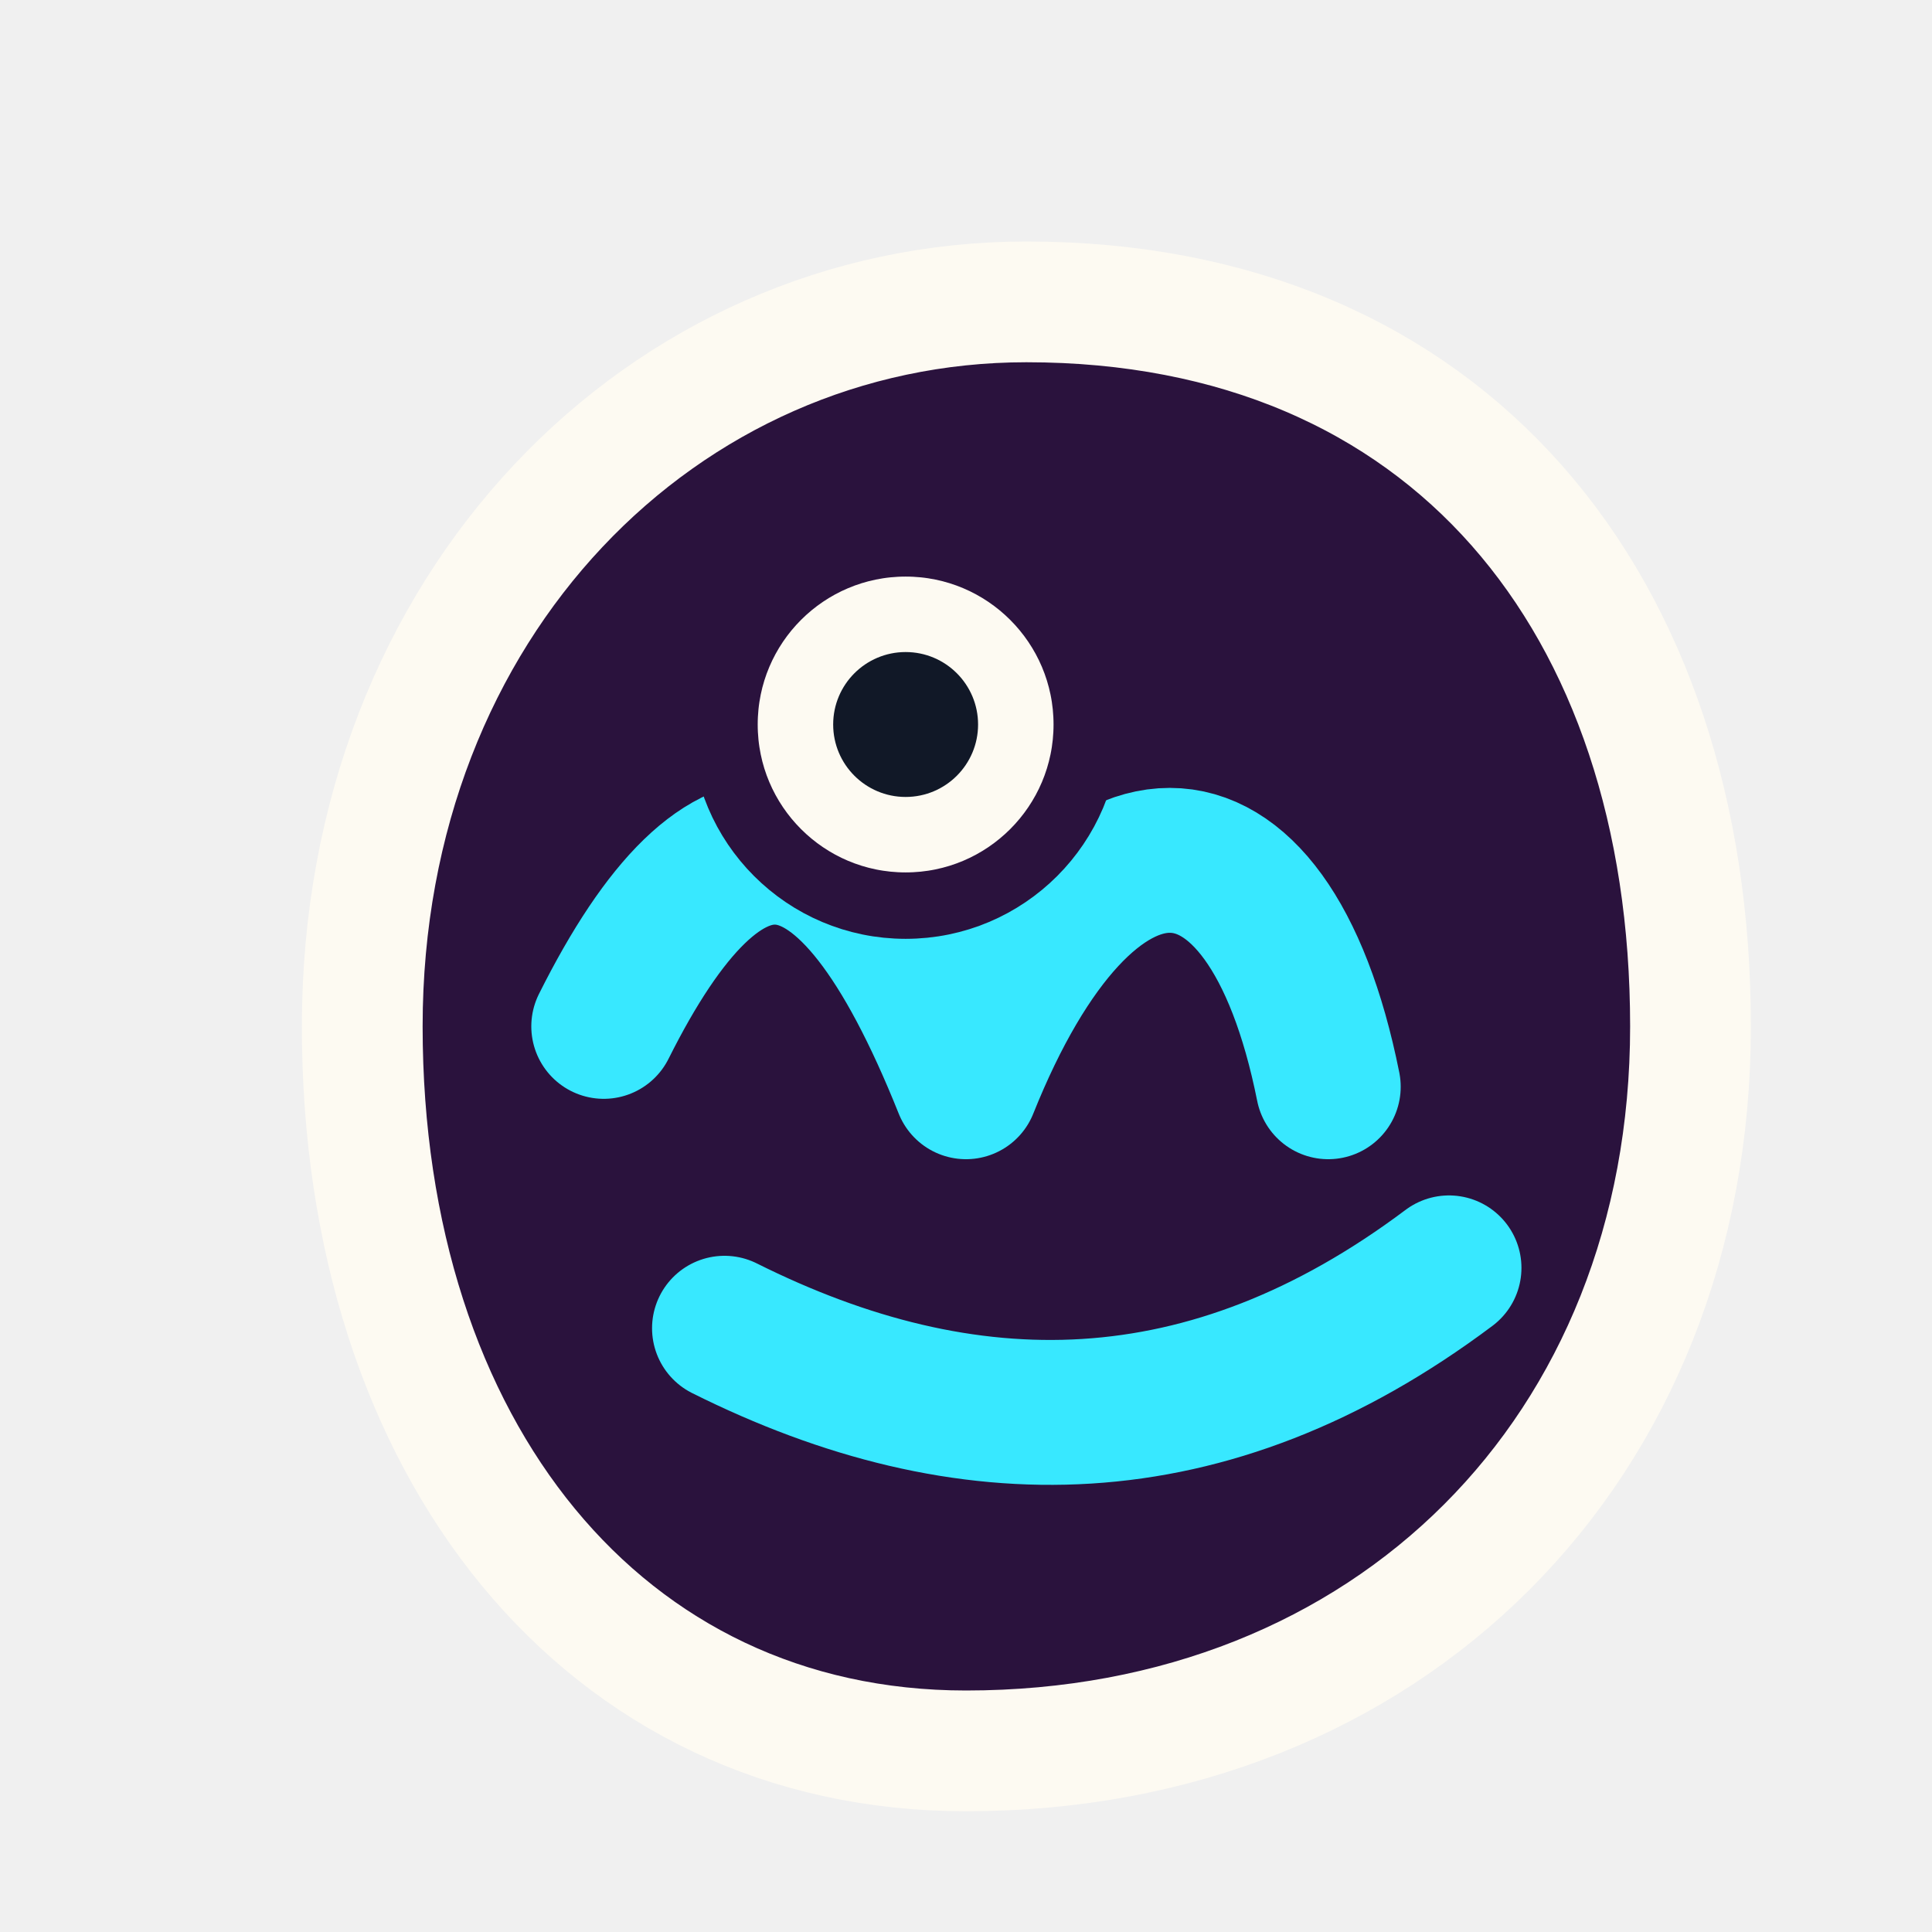
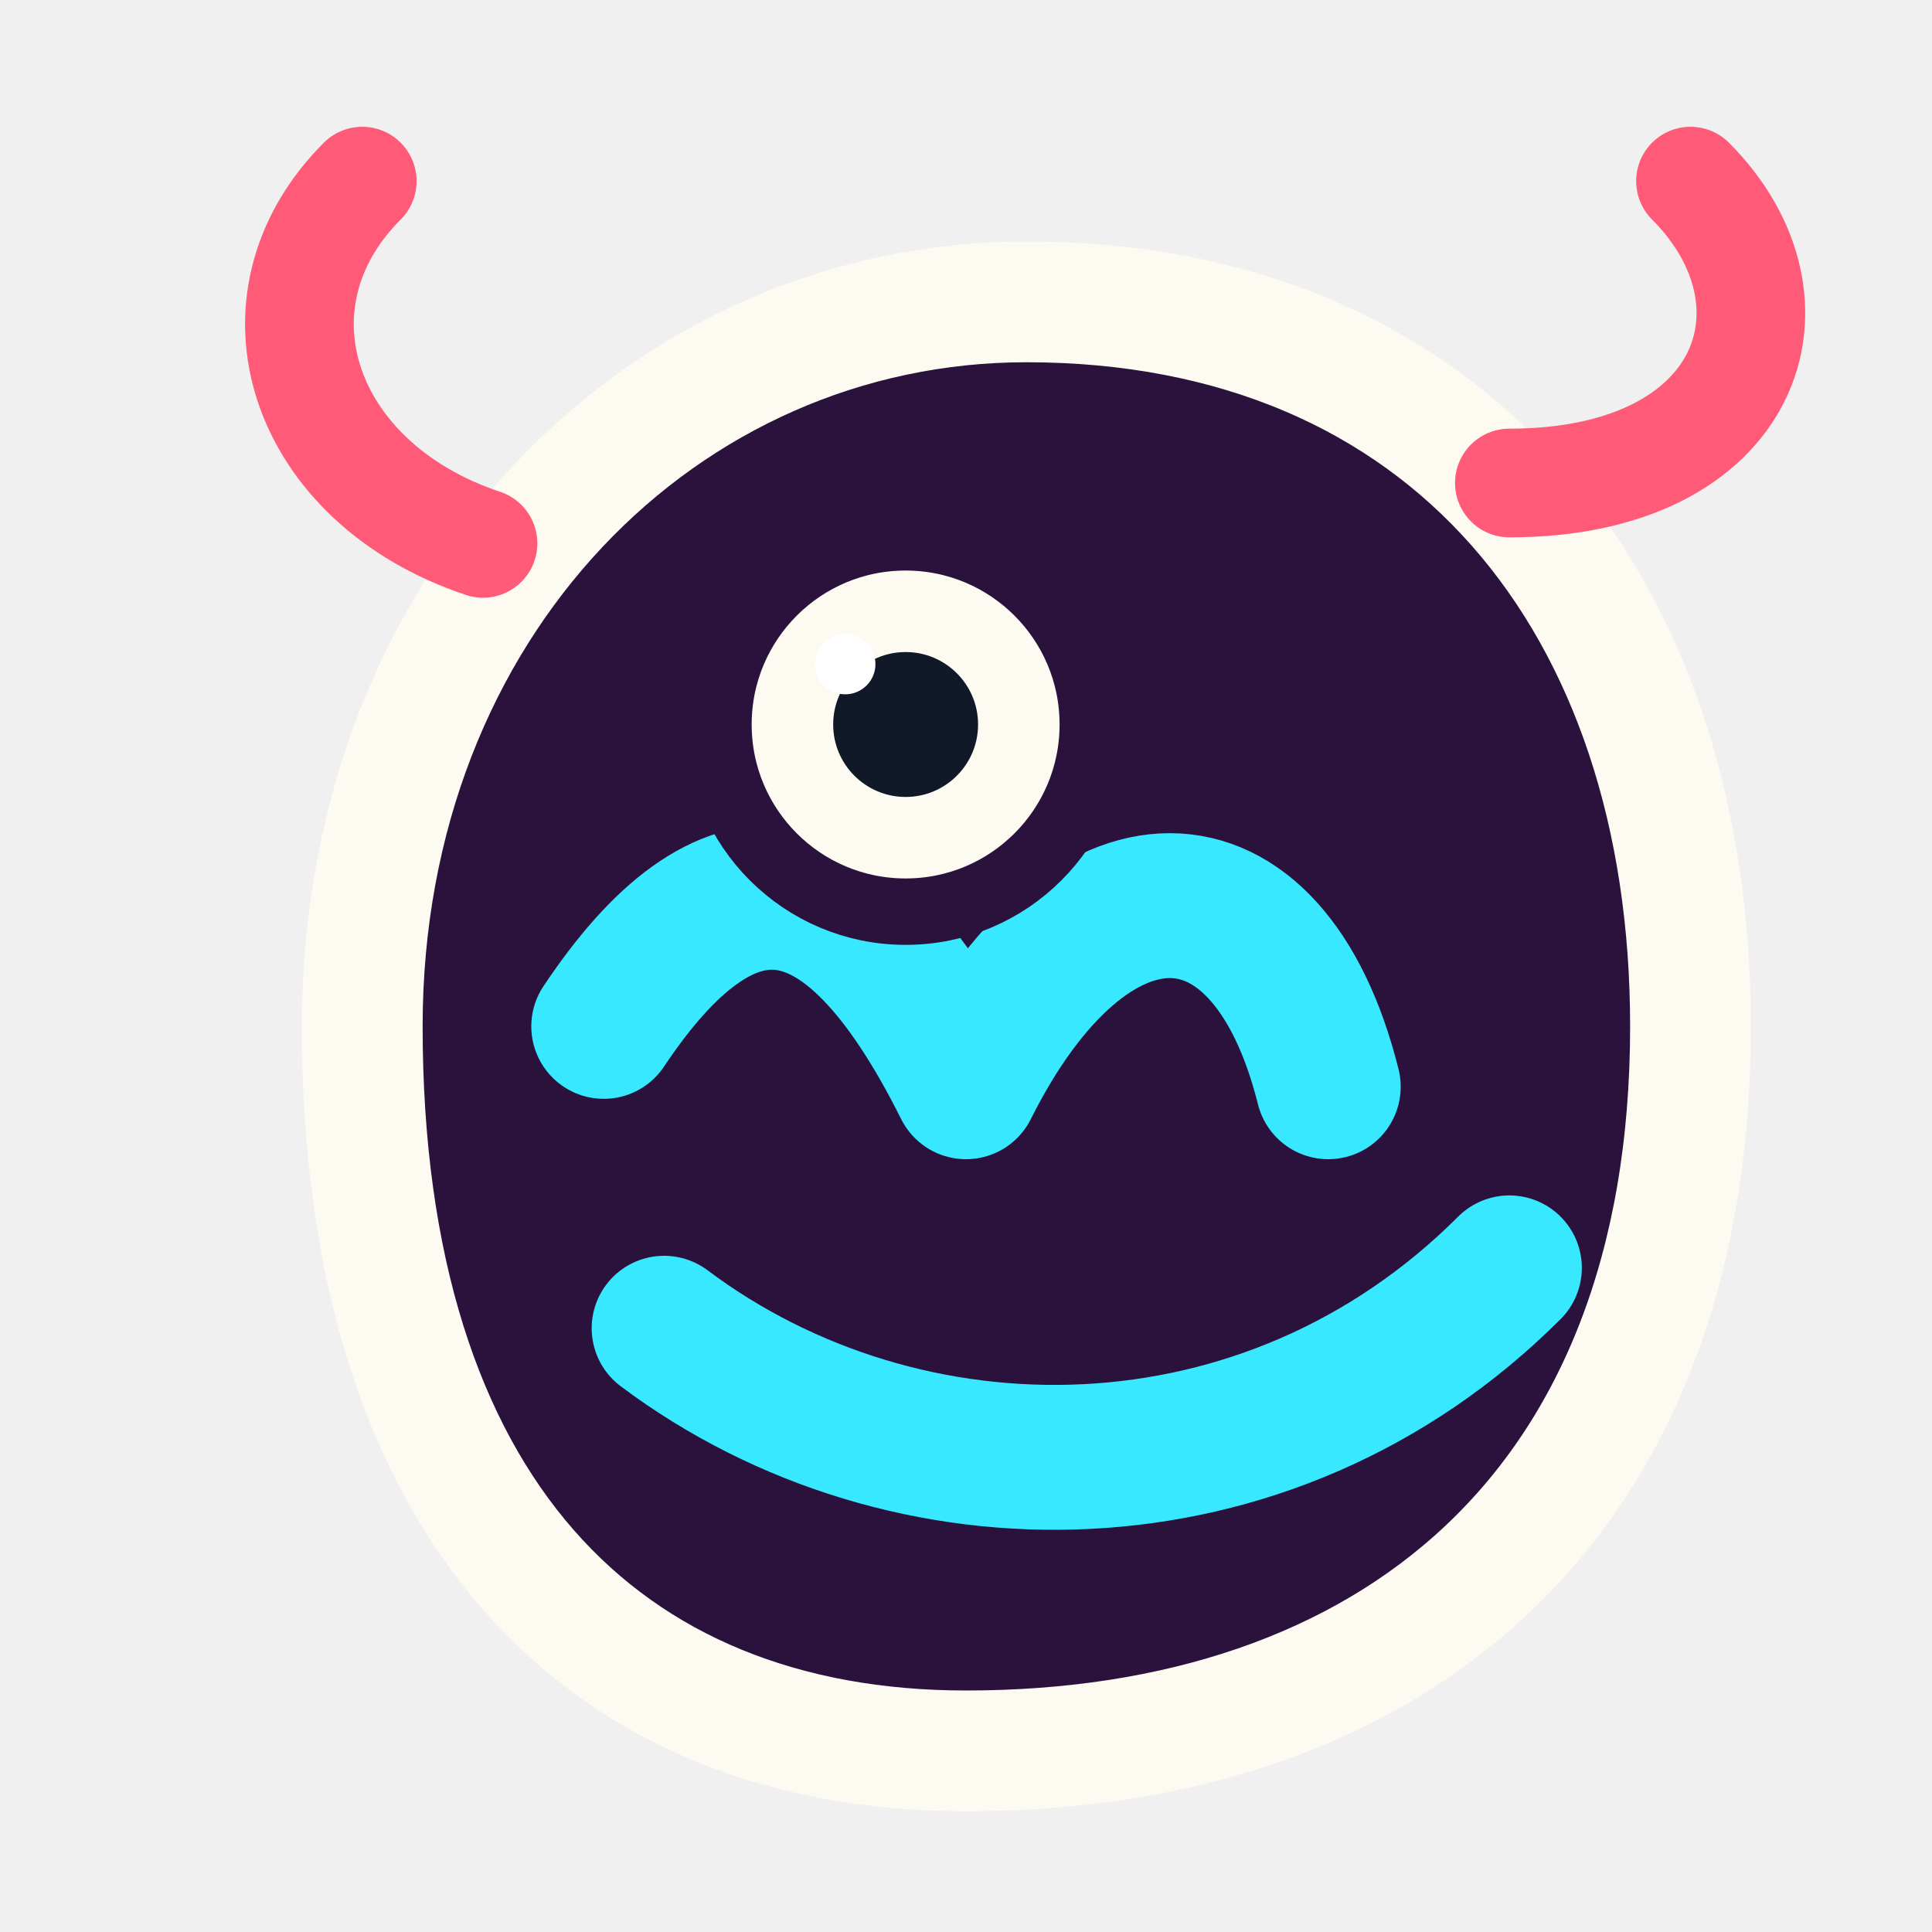
<svg xmlns="http://www.w3.org/2000/svg" width="32" height="32" viewBox="0 0 32 32">
-   <path d="M6 17 C6 10 11 5 17 5 C24 5 28 10 28 17 C28 24 23 29 16 29 C10 29 6 24 6 17 Z" fill="#2a123d" stroke="#fdfaf2" stroke-width="2" />
-   <path d="M10 17 C12 13 14 13 16 18 M16 18 C18 13 21 13 22 18 M12 22 C16 24 20 24 24 21" fill="none" stroke="#38e8ff" stroke-width="2.4" stroke-linecap="round" />
-   <circle cx="15" cy="12" r="3" fill="#fdfaf2" stroke="#2a123d" stroke-width="1.1" />
+   <path d="M6 17 C6 10 11 5 17 5 C24 5 28 10 28 17 C28 25 23 29 16 29 C10 29 6 25 6 17 Z" fill="#2a123d" stroke="#fdfaf2" stroke-width="2" stroke-linejoin="round" />
+   <path d="M10 17 C12 14 14 14 16 18 M16 18 C18 14 21 14 22 18 M11 22 C15 25 21 25 25 21" fill="none" stroke="#38e8ff" stroke-width="2.4" stroke-linecap="round" />
+   <path d="M8 9 C5 8 4 5 6 3 M25 8 C29 8 30 5 28 3" fill="none" stroke="#ff5a78" stroke-width="1.8" stroke-linecap="round" />
+   <circle cx="15" cy="12" r="3.1" fill="#fdfaf2" stroke="#2a123d" stroke-width="1.1" />
  <circle cx="15" cy="12" r="1.2" fill="#111827" />
+   <circle cx="14" cy="11" r=".5" fill="#fff" />
</svg>
